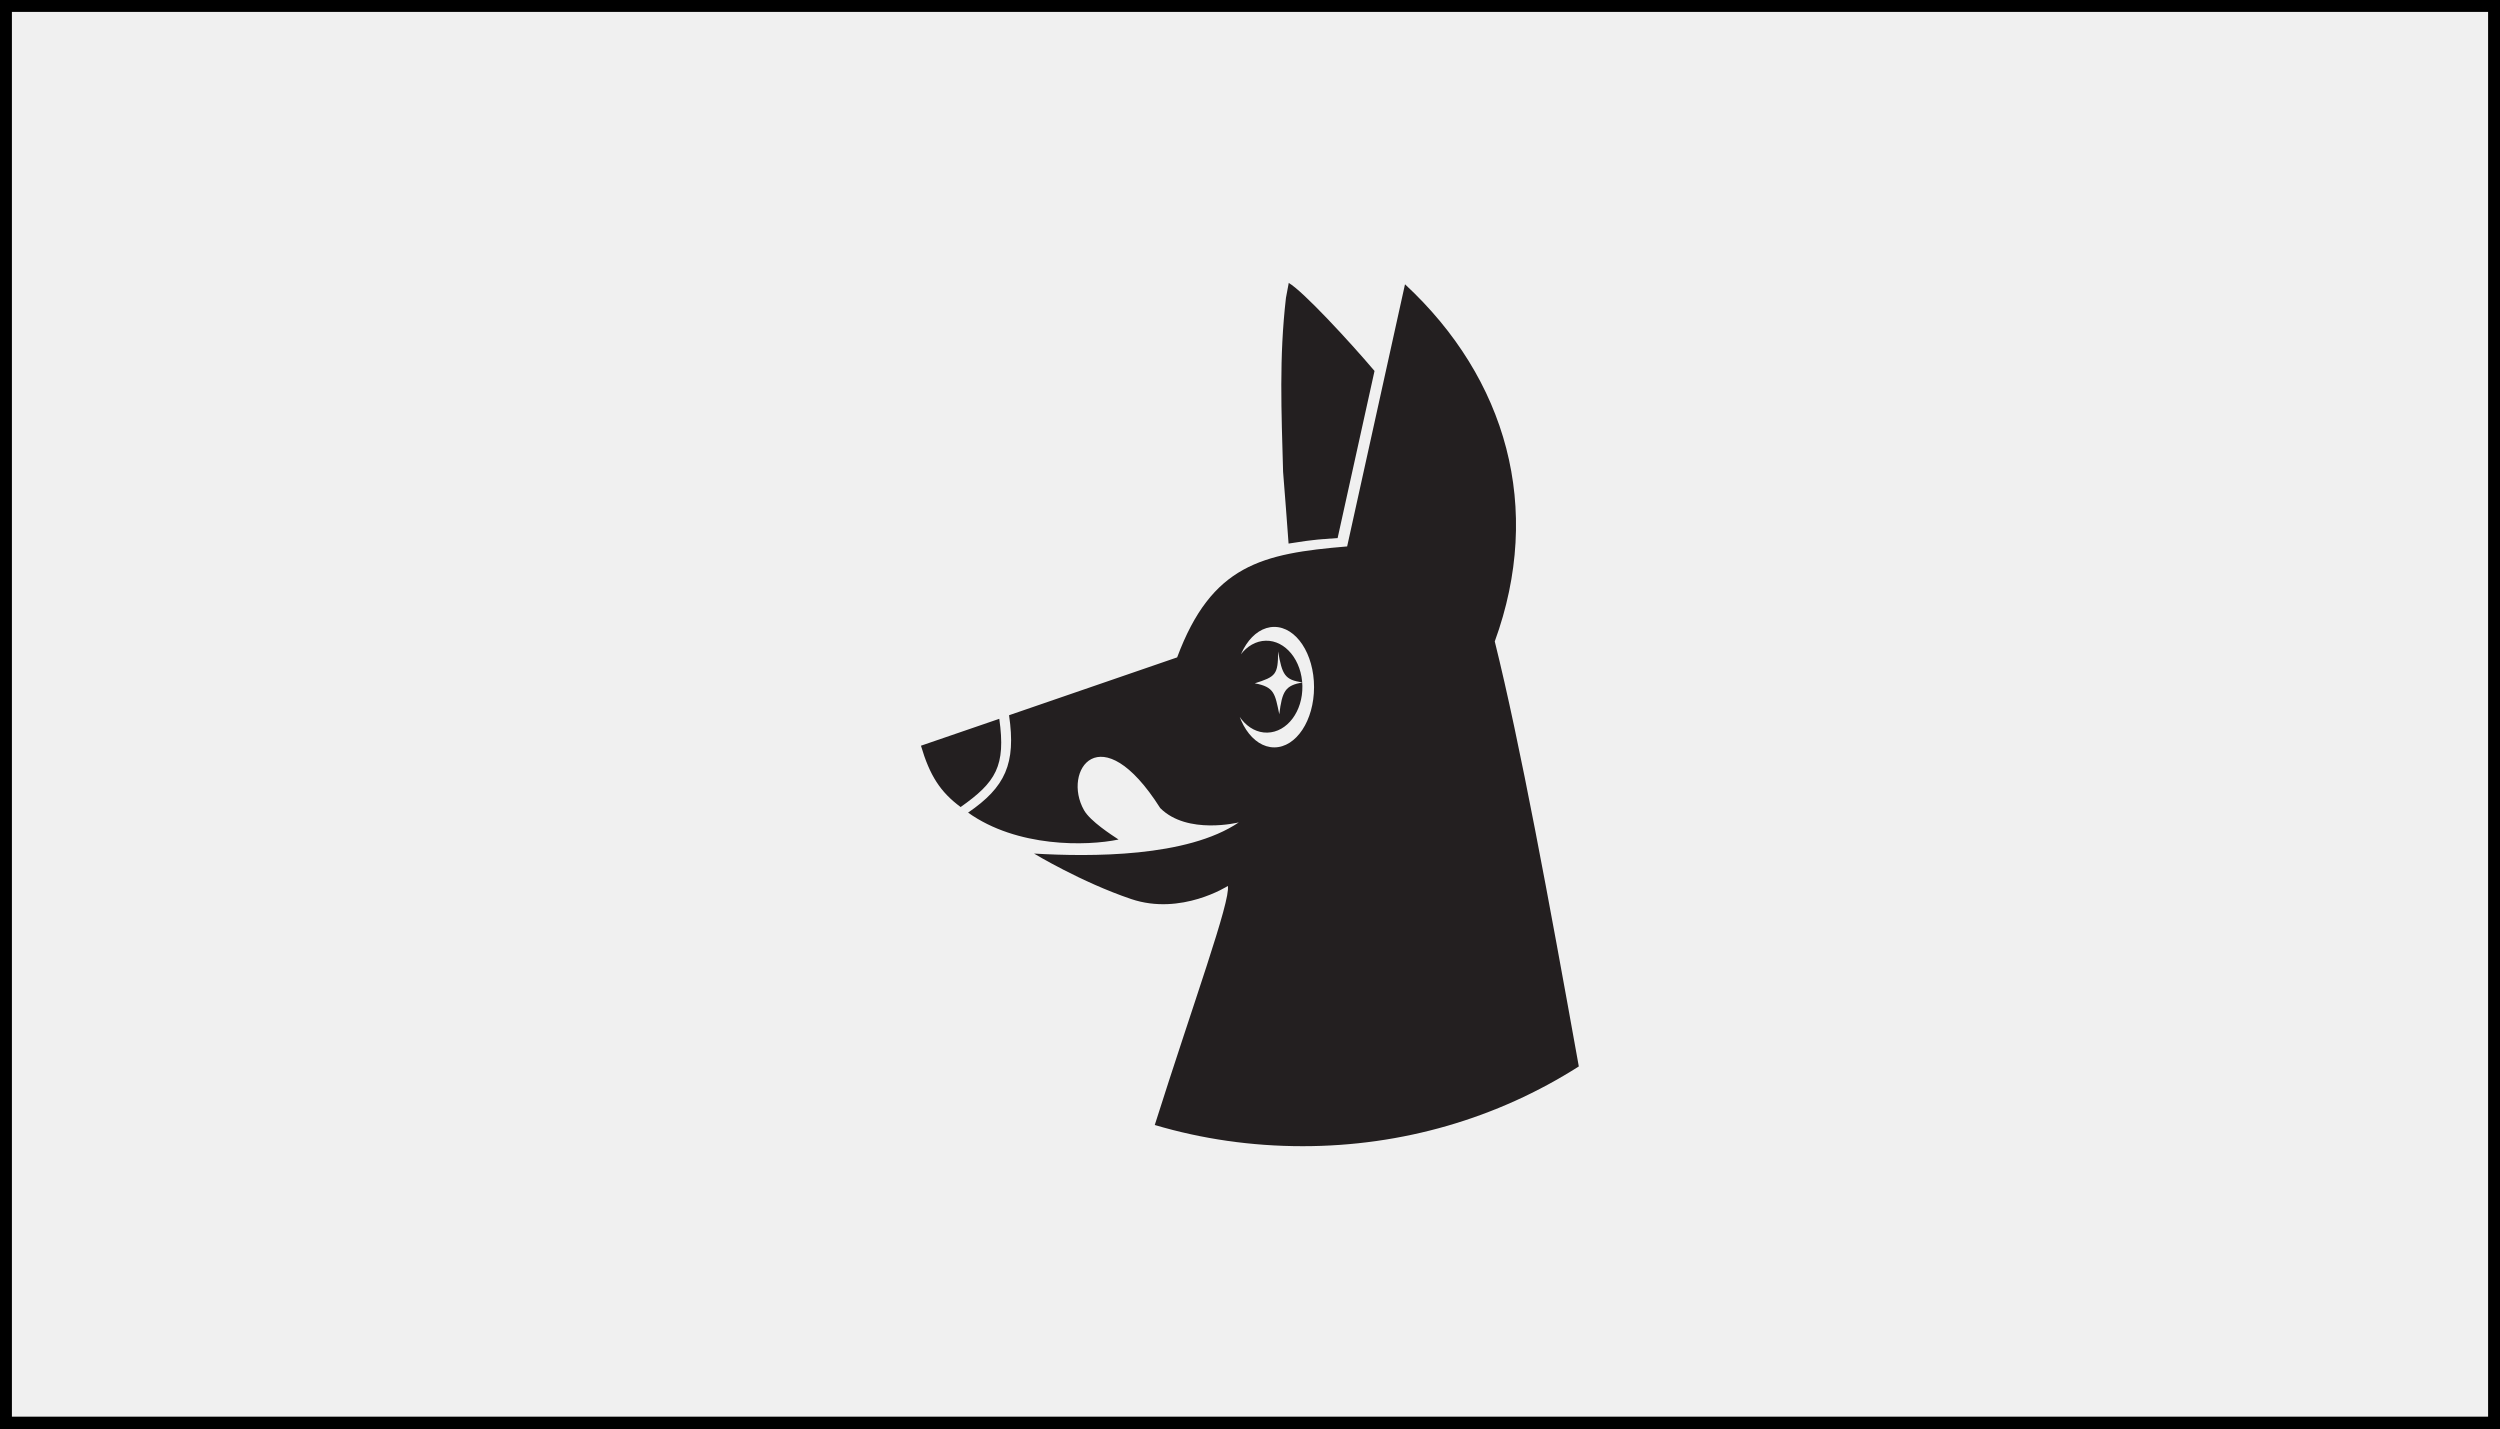
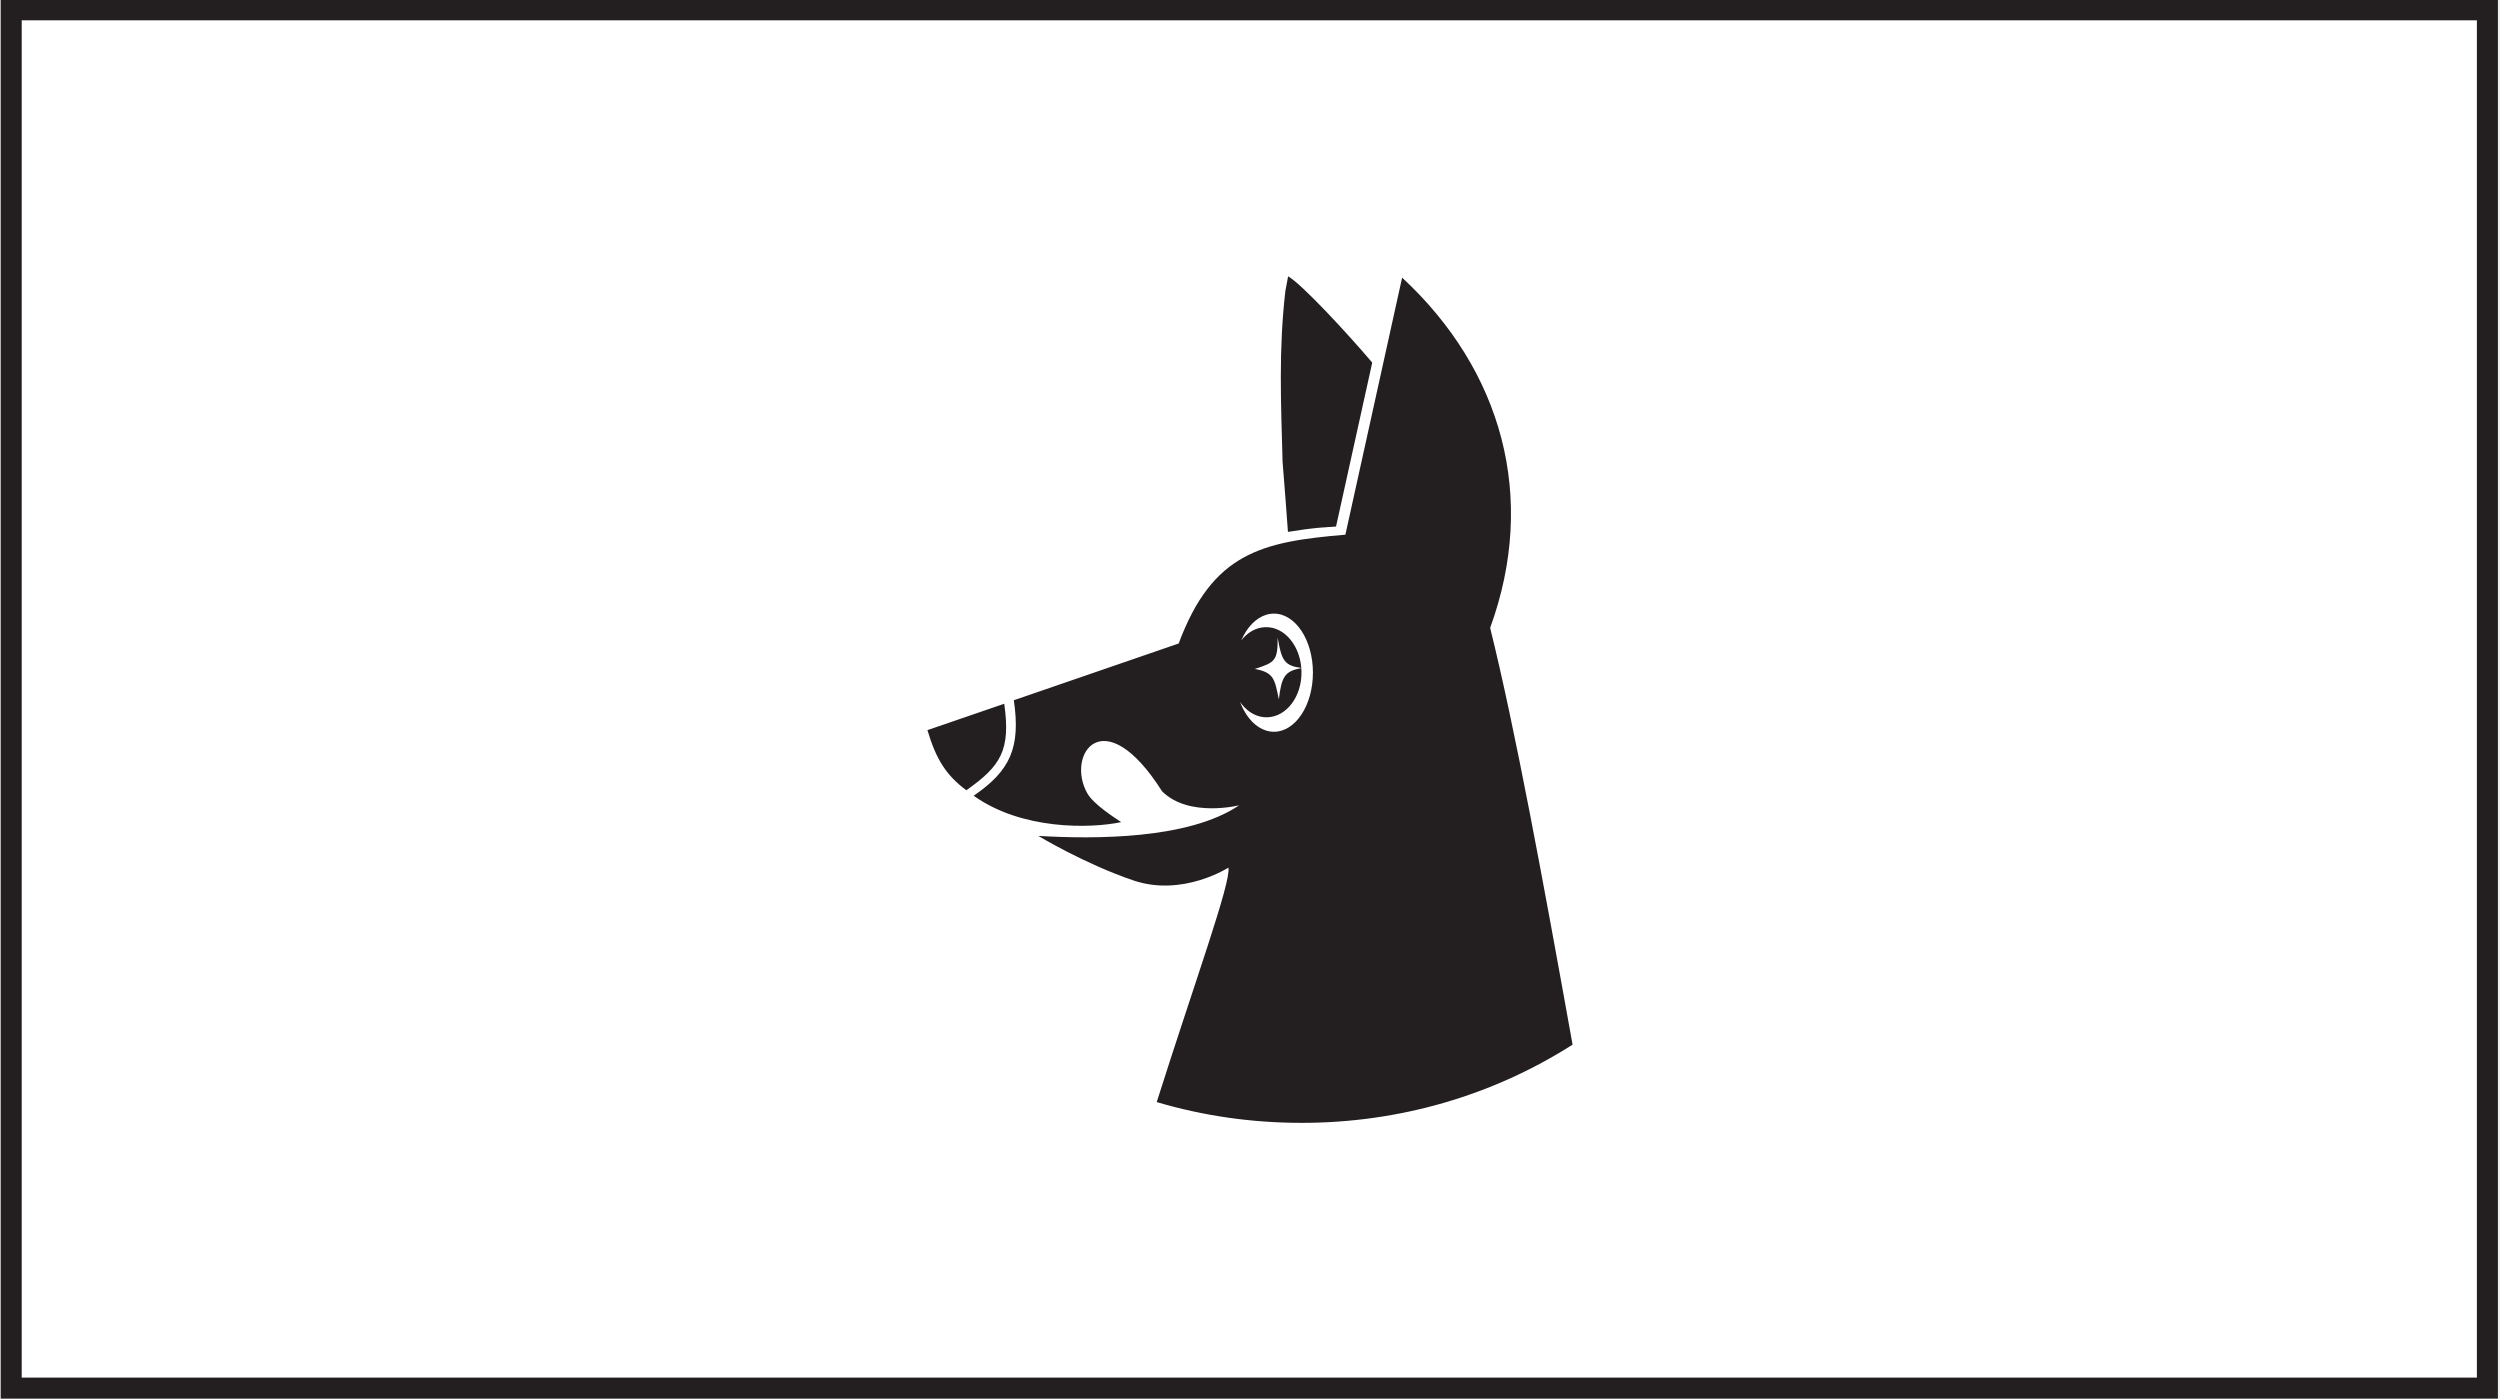
- <svg xmlns="http://www.w3.org/2000/svg" id="Layer_1" version="1.1" viewBox="0 0 1050 600">
+ <svg xmlns="http://www.w3.org/2000/svg" id="Business_Card_Front" version="1.1" viewBox="0 0 1070.7 599.1">
  <defs>
    <style>
      .st0 {
-         fill: #231f20;
+         fill: #fff;
+         stroke: #231f20;
+         stroke-miterlimit: 10;
+         stroke-width: 9px;
      }

      .st1 {
-         fill: none;
-         stroke: #000;
-         stroke-miterlimit: 10;
-         stroke-width: 10px;
+         fill: #231f20;
      }
    </style>
  </defs>
-   <rect class="st1" width="1050" height="600" />
-   <path class="st0" d="M627.8,269.4h0c20.4-56,5-110.4-37.7-150l-24.3,110.1c-35.8,3-56.9,7.7-71.4,46.6l-70.6,24.3c3,20.4-1.6,30.2-17.2,40.9,20.6,14.7,49.8,14.1,63.2,11.3-2.9-1.9-11.9-7.7-14.5-12.3-9.4-16.5,6.9-40.5,32-.9,11.4,11.4,33,6,33,6-21.7,14.7-62.2,14.5-86,13.1,0,0,19.8,12,40.8,19.1s40.6-5.5,40.6-5.5c1.2,6.3-14.5,49.2-30.7,100.4,19.9,5.9,40.7,8.9,62.1,8.9,41.8,0,81.8-11.7,116-33.5-12.6-70.2-24.6-135.4-35.3-178.5h0ZM535.2,313.9c-9.2,0-16.7-11.3-16.7-25.3s7.5-25.3,16.7-25.3,16.7,11.3,16.7,25.3-7.5,25.3-16.7,25.3ZM403.4,338.9c-8.5-6.3-12.9-13.2-16.6-25.7l32.9-11.3c2.8,19.9-1.4,26.6-16.3,37.1h0ZM531.6,269.1c-8.3.2-14.9,8.9-14.7,19.6s7.1,19.2,15.4,19c8.3-.2,14.9-8.9,14.7-19.6s-7.1-19.2-15.4-19ZM537.3,300c-1.8-8.6-2-11.5-10.3-13,8.8-2.8,9.8-3.6,9.8-13.4,1.7,9.8,2.8,12,10.3,13-7.2,1.3-8.6,3.5-9.8,13.4h0ZM541.3,118.7l-1.2,6.4c-2.9,25.1-1.9,47.6-1.2,73.1.4,4.9,2,25.5,2.3,30.1,2.4-.4,4.8-.7,7.3-1.1h0c.8-.1,1.7-.2,2.5-.3h0c1.7-.2,3.4-.4,5.1-.5h.3c.8,0,1.6-.2,2.4-.2h.4c.8,0,1.7-.2,2.6-.2l15.5-70.2c-10.6-12.5-30.3-33.8-36.1-37h.1Z" />
+   <g id="Business_Card">
+     <rect id="_x3C_Card_Outline_x3E_" class="st0" x="4.8" y="4.2" width="1060.5" height="590.3" />
+   </g>
+   <path class="st1" d="M638.2,268.9h0c20.4-56,5-110.4-37.7-150l-24.3,110.1c-35.8,3-56.9,7.7-71.4,46.6l-70.6,24.3c3,20.4-1.6,30.2-17.2,40.9,20.6,14.7,49.8,14.1,63.2,11.3-2.9-1.9-11.9-7.7-14.5-12.3-9.4-16.5,6.9-40.5,32-.9,11.4,11.4,33,6,33,6-21.7,14.7-62.2,14.5-86,13.1,0,0,19.8,12,40.8,19.1s40.6-5.5,40.6-5.5c1.2,6.3-14.5,49.2-30.7,100.4,19.9,5.9,40.7,8.9,62.1,8.9,41.8,0,81.8-11.7,116-33.5-12.6-70.2-24.6-135.4-35.3-178.5h0ZM545.6,313.4c-9.2,0-16.7-11.3-16.7-25.3s7.5-25.3,16.7-25.3,16.7,11.3,16.7,25.3-7.5,25.3-16.7,25.3ZM413.8,338.4c-8.5-6.3-12.9-13.2-16.6-25.7l32.9-11.3c2.8,19.9-1.4,26.6-16.3,37.1h0ZM542,268.6c-8.3.2-14.9,8.9-14.7,19.6s7.1,19.2,15.4,19c8.3-.2,14.9-8.9,14.7-19.6s-7.1-19.2-15.4-19ZM547.7,299.5c-1.8-8.6-2-11.5-10.3-13,8.8-2.8,9.8-3.6,9.8-13.4,1.7,9.8,2.8,12,10.3,13-7.2,1.3-8.6,3.5-9.8,13.4h0ZM551.7,118.2l-1.2,6.4c-2.9,25.1-1.9,47.6-1.2,73.1.4,4.9,2,25.5,2.3,30.1,2.4-.4,4.8-.7,7.3-1.1h0c.8-.1,1.7-.2,2.5-.3h0c1.7-.2,3.4-.4,5.1-.5h.3c.8,0,1.6-.2,2.4-.2h.4c.8,0,1.7-.2,2.6-.2l15.5-70.2c-10.6-12.5-30.3-33.8-36.1-37h.1Z" />
</svg>
